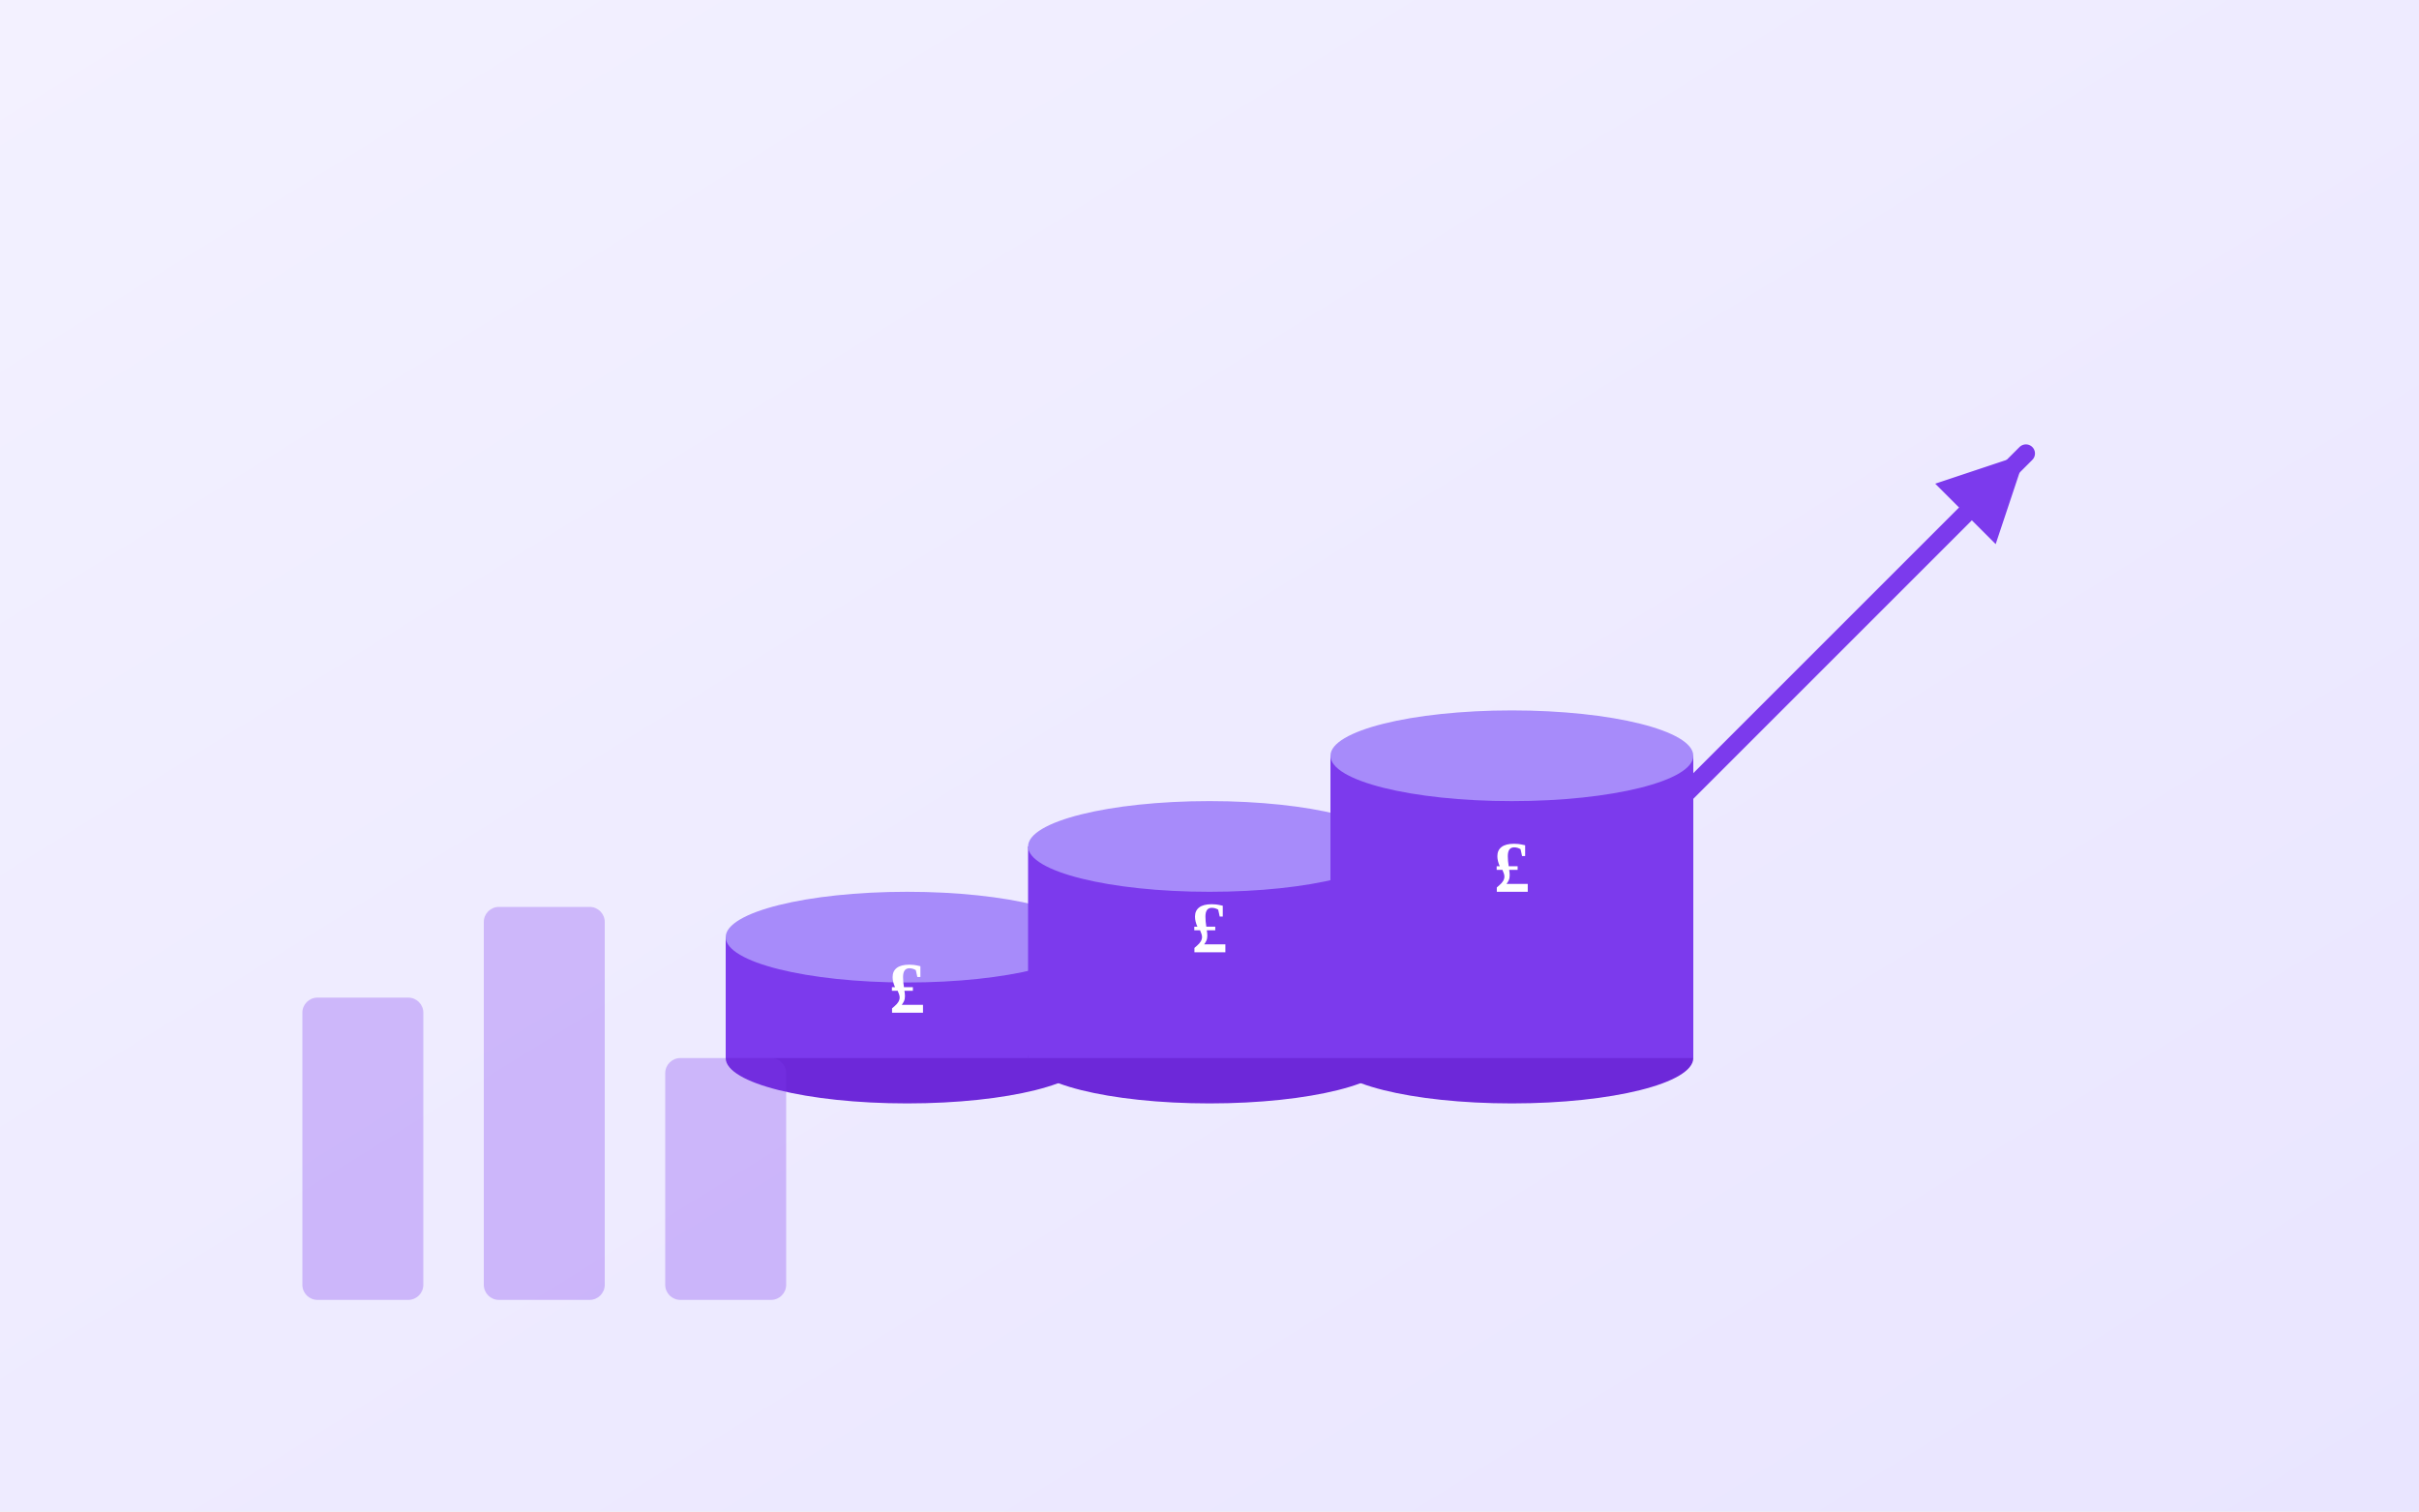
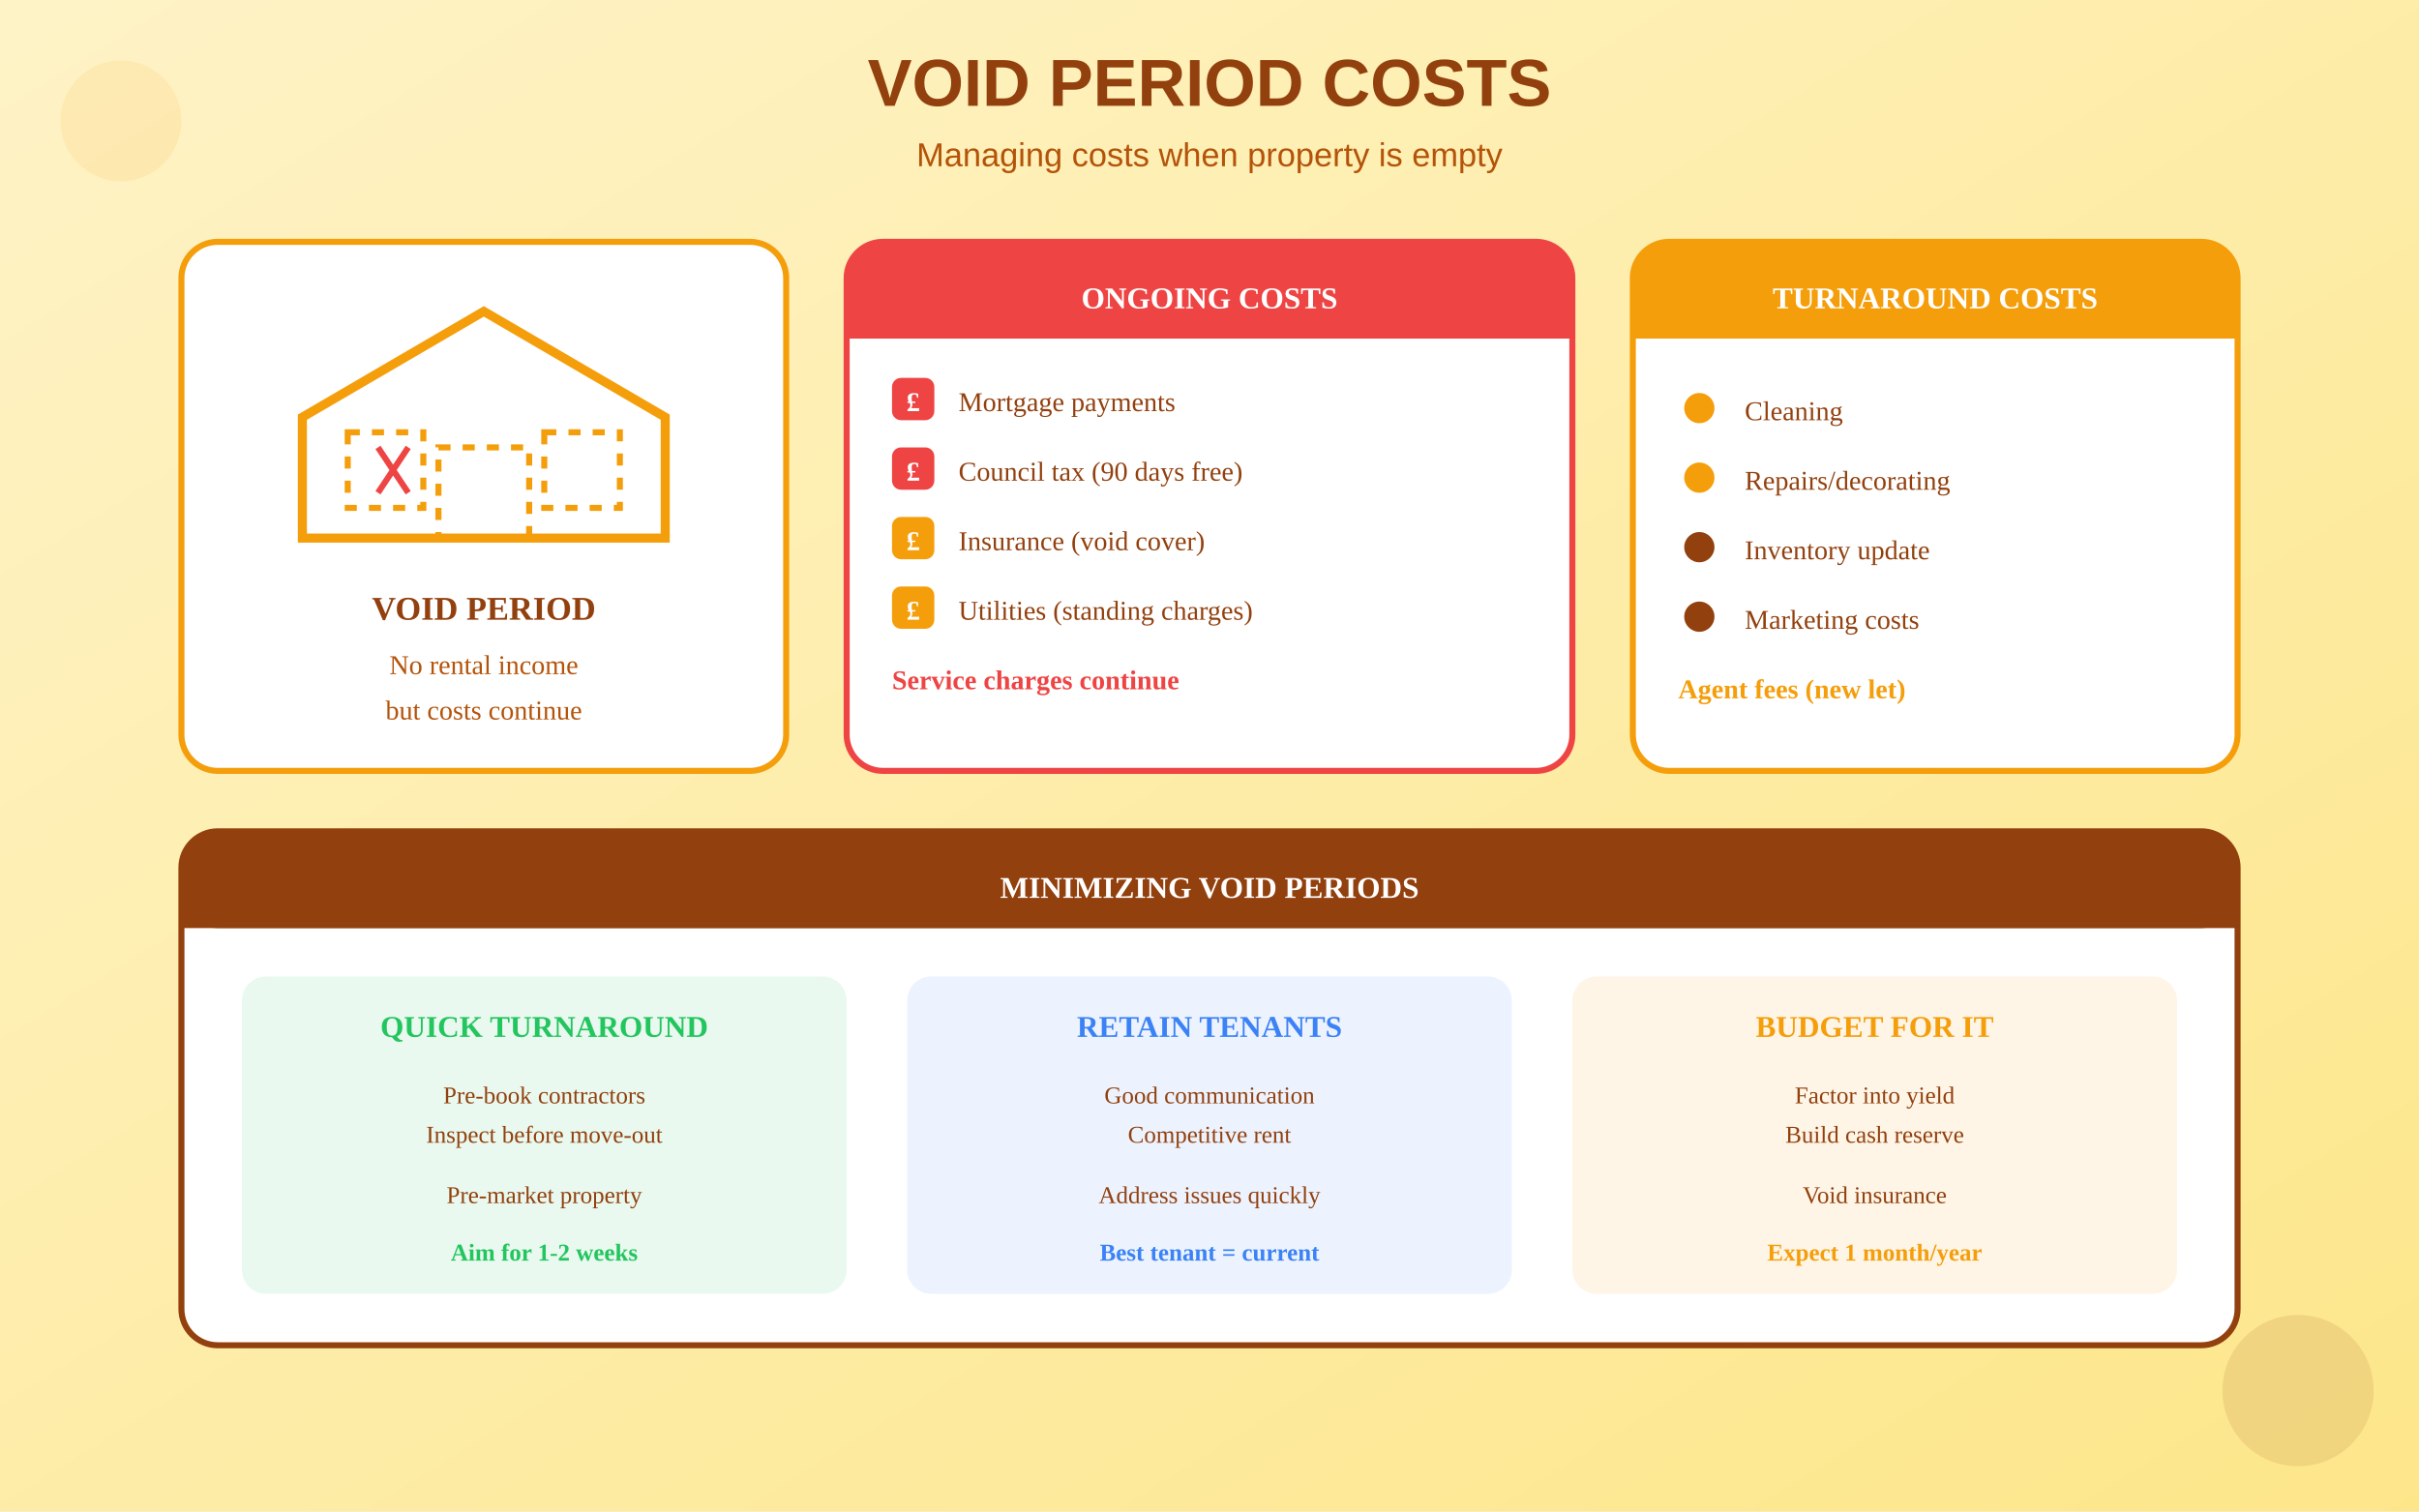
<svg xmlns="http://www.w3.org/2000/svg" viewBox="0 0 800 500">
  <defs>
    <linearGradient id="bgGrad" x1="0%" y1="0%" x2="100%" y2="100%">
-       <stop offset="0%" style="stop-color:#F3F1FF" />
-       <stop offset="100%" style="stop-color:#E9E5FF" />
+       <stop offset="0%" style="stop-color:#FEF3C7" />
+       <stop offset="100%" style="stop-color:#FDE68A" />
    </linearGradient>
  </defs>
  <rect width="800" height="500" fill="url(#bgGrad)" />
-   <g transform="translate(300, 150)">
-     <ellipse cx="0" cy="200" rx="60" ry="15" fill="#6D28D9" />
-     <rect x="-60" y="160" width="120" height="40" fill="#7C3AED" />
-     <ellipse cx="0" cy="160" rx="60" ry="15" fill="#A78BFA" />
-     <text x="0" y="185" text-anchor="middle" fill="white" font-size="24" font-weight="bold">£</text>
-     <ellipse cx="100" cy="200" rx="60" ry="15" fill="#6D28D9" />
-     <rect x="40" y="130" width="120" height="70" fill="#7C3AED" />
-     <ellipse cx="100" cy="130" rx="60" ry="15" fill="#A78BFA" />
-     <text x="100" y="165" text-anchor="middle" fill="white" font-size="24" font-weight="bold">£</text>
-     <ellipse cx="200" cy="200" rx="60" ry="15" fill="#6D28D9" />
-     <rect x="140" y="100" width="120" height="100" fill="#7C3AED" />
-     <ellipse cx="200" cy="100" rx="60" ry="15" fill="#A78BFA" />
-     <text x="200" y="145" text-anchor="middle" fill="white" font-size="24" font-weight="bold">£</text>
+   <text x="400" y="35" text-anchor="middle" fill="#92400E" font-size="22" font-weight="bold" font-family="Arial">VOID PERIOD COSTS</text>
+   <text x="400" y="55" text-anchor="middle" fill="#B45309" font-size="11" font-family="Arial">Managing costs when property is empty</text>
+   <g transform="translate(60, 80)">
+     <rect x="0" y="0" width="200" height="175" rx="12" fill="white" stroke="#F59E0B" stroke-width="2" />
+     <g transform="translate(30, 8)">
+       <path d="M70 15 L10 50 L10 90 L130 90 L130 50 Z" fill="none" stroke="#F59E0B" stroke-width="3" />
+       <rect x="25" y="55" width="25" height="25" fill="none" stroke="#F59E0B" stroke-width="2" stroke-dasharray="4" />
+       <rect x="90" y="55" width="25" height="25" fill="none" stroke="#F59E0B" stroke-width="2" stroke-dasharray="4" />
+       <rect x="55" y="60" width="30" height="30" fill="none" stroke="#F59E0B" stroke-width="2" stroke-dasharray="4" />
+       <path d="M35 60 L45 75 M45 60 L35 75" stroke="#EF4444" stroke-width="2" />
+     </g>
+     <text x="100" y="125" text-anchor="middle" fill="#92400E" font-size="11" font-weight="bold">VOID PERIOD</text>
+     <text x="100" y="143" text-anchor="middle" fill="#B45309" font-size="9">No rental income</text>
+     <text x="100" y="158" text-anchor="middle" fill="#B45309" font-size="9">but costs continue</text>
  </g>
-   <g transform="translate(550, 120)">
-     <line x1="0" y1="150" x2="120" y2="30" stroke="#7C3AED" stroke-width="6" stroke-linecap="round" />
-     <polygon points="120,30 90,40 110,60" fill="#7C3AED" />
+   <g transform="translate(280, 80)">
+     <rect x="0" y="0" width="240" height="175" rx="12" fill="white" stroke="#EF4444" stroke-width="2" />
+     <rect x="0" y="0" width="240" height="32" rx="12" fill="#EF4444" />
+     <rect x="0" y="20" width="240" height="12" fill="#EF4444" />
+     <text x="120" y="22" text-anchor="middle" fill="white" font-size="10" font-weight="bold">ONGOING COSTS</text>
+     <g transform="translate(15, 45)">
+       <rect x="0" y="0" width="14" height="14" rx="3" fill="#EF4444" />
+       <text x="7" y="11" text-anchor="middle" fill="white" font-size="9" font-weight="bold">£</text>
+       <text x="22" y="11" fill="#92400E" font-size="9">Mortgage payments</text>
+     </g>
+     <g transform="translate(15, 68)">
+       <rect x="0" y="0" width="14" height="14" rx="3" fill="#EF4444" />
+       <text x="7" y="11" text-anchor="middle" fill="white" font-size="9" font-weight="bold">£</text>
+       <text x="22" y="11" fill="#92400E" font-size="9">Council tax (90 days free)</text>
+     </g>
+     <g transform="translate(15, 91)">
+       <rect x="0" y="0" width="14" height="14" rx="3" fill="#F59E0B" />
+       <text x="7" y="11" text-anchor="middle" fill="white" font-size="9" font-weight="bold">£</text>
+       <text x="22" y="11" fill="#92400E" font-size="9">Insurance (void cover)</text>
+     </g>
+     <g transform="translate(15, 114)">
+       <rect x="0" y="0" width="14" height="14" rx="3" fill="#F59E0B" />
+       <text x="7" y="11" text-anchor="middle" fill="white" font-size="9" font-weight="bold">£</text>
+       <text x="22" y="11" fill="#92400E" font-size="9">Utilities (standing charges)</text>
+     </g>
+     <g transform="translate(15, 137)">
+       <text x="0" y="11" fill="#EF4444" font-size="9" font-weight="bold">Service charges continue</text>
+     </g>
  </g>
-   <g transform="translate(100, 250)" opacity="0.3">
-     <rect x="0" y="80" width="40" height="100" rx="5" fill="#7C3AED" />
-     <rect x="60" y="50" width="40" height="130" rx="5" fill="#7C3AED" />
-     <rect x="120" y="100" width="40" height="80" rx="5" fill="#7C3AED" />
+   <g transform="translate(540, 80)">
+     <rect x="0" y="0" width="200" height="175" rx="12" fill="white" stroke="#F59E0B" stroke-width="2" />
+     <rect x="0" y="0" width="200" height="32" rx="12" fill="#F59E0B" />
+     <rect x="0" y="20" width="200" height="12" fill="#F59E0B" />
+     <text x="100" y="22" text-anchor="middle" fill="white" font-size="10" font-weight="bold">TURNAROUND COSTS</text>
+     <g transform="translate(15, 48)">
+       <circle cx="7" cy="7" r="5" fill="#F59E0B" />
+       <text x="22" y="11" fill="#92400E" font-size="9">Cleaning</text>
+     </g>
+     <g transform="translate(15, 71)">
+       <circle cx="7" cy="7" r="5" fill="#F59E0B" />
+       <text x="22" y="11" fill="#92400E" font-size="9">Repairs/decorating</text>
+     </g>
+     <g transform="translate(15, 94)">
+       <circle cx="7" cy="7" r="5" fill="#92400E" />
+       <text x="22" y="11" fill="#92400E" font-size="9">Inventory update</text>
+     </g>
+     <g transform="translate(15, 117)">
+       <circle cx="7" cy="7" r="5" fill="#92400E" />
+       <text x="22" y="11" fill="#92400E" font-size="9">Marketing costs</text>
+     </g>
+     <g transform="translate(15, 140)">
+       <text x="0" y="11" fill="#F59E0B" font-size="9" font-weight="bold">Agent fees (new let)</text>
+     </g>
  </g>
+   <g transform="translate(60, 275)">
+     <rect x="0" y="0" width="680" height="170" rx="12" fill="white" stroke="#92400E" stroke-width="2" />
+     <rect x="0" y="0" width="680" height="32" rx="12" fill="#92400E" />
+     <rect x="0" y="20" width="680" height="12" fill="#92400E" />
+     <text x="340" y="22" text-anchor="middle" fill="white" font-size="10" font-weight="bold">MINIMIZING VOID PERIODS</text>
+     <g transform="translate(20, 48)">
+       <rect x="0" y="0" width="200" height="105" rx="8" fill="#22C55E" opacity="0.1" />
+       <text x="100" y="20" text-anchor="middle" fill="#22C55E" font-size="10" font-weight="bold">QUICK TURNAROUND</text>
+       <text x="100" y="42" text-anchor="middle" fill="#92400E" font-size="8">Pre-book contractors</text>
+       <text x="100" y="55" text-anchor="middle" fill="#92400E" font-size="8">Inspect before move-out</text>
+       <text x="100" y="75" text-anchor="middle" fill="#92400E" font-size="8">Pre-market property</text>
+       <text x="100" y="94" text-anchor="middle" fill="#22C55E" font-size="8" font-weight="bold">Aim for 1-2 weeks</text>
+     </g>
+     <g transform="translate(240, 48)">
+       <rect x="0" y="0" width="200" height="105" rx="8" fill="#3B82F6" opacity="0.1" />
+       <text x="100" y="20" text-anchor="middle" fill="#3B82F6" font-size="10" font-weight="bold">RETAIN TENANTS</text>
+       <text x="100" y="42" text-anchor="middle" fill="#92400E" font-size="8">Good communication</text>
+       <text x="100" y="55" text-anchor="middle" fill="#92400E" font-size="8">Competitive rent</text>
+       <text x="100" y="75" text-anchor="middle" fill="#92400E" font-size="8">Address issues quickly</text>
+       <text x="100" y="94" text-anchor="middle" fill="#3B82F6" font-size="8" font-weight="bold">Best tenant = current</text>
+     </g>
+     <g transform="translate(460, 48)">
+       <rect x="0" y="0" width="200" height="105" rx="8" fill="#F59E0B" opacity="0.1" />
+       <text x="100" y="20" text-anchor="middle" fill="#F59E0B" font-size="10" font-weight="bold">BUDGET FOR IT</text>
+       <text x="100" y="42" text-anchor="middle" fill="#92400E" font-size="8">Factor into yield</text>
+       <text x="100" y="55" text-anchor="middle" fill="#92400E" font-size="8">Build cash reserve</text>
+       <text x="100" y="75" text-anchor="middle" fill="#92400E" font-size="8">Void insurance</text>
+       <text x="100" y="94" text-anchor="middle" fill="#F59E0B" font-size="8" font-weight="bold">Expect 1 month/year</text>
+     </g>
+   </g>
+   <circle cx="40" cy="40" r="20" fill="#F59E0B" opacity="0.1" />
+   <circle cx="760" cy="460" r="25" fill="#92400E" opacity="0.12" />
</svg>
